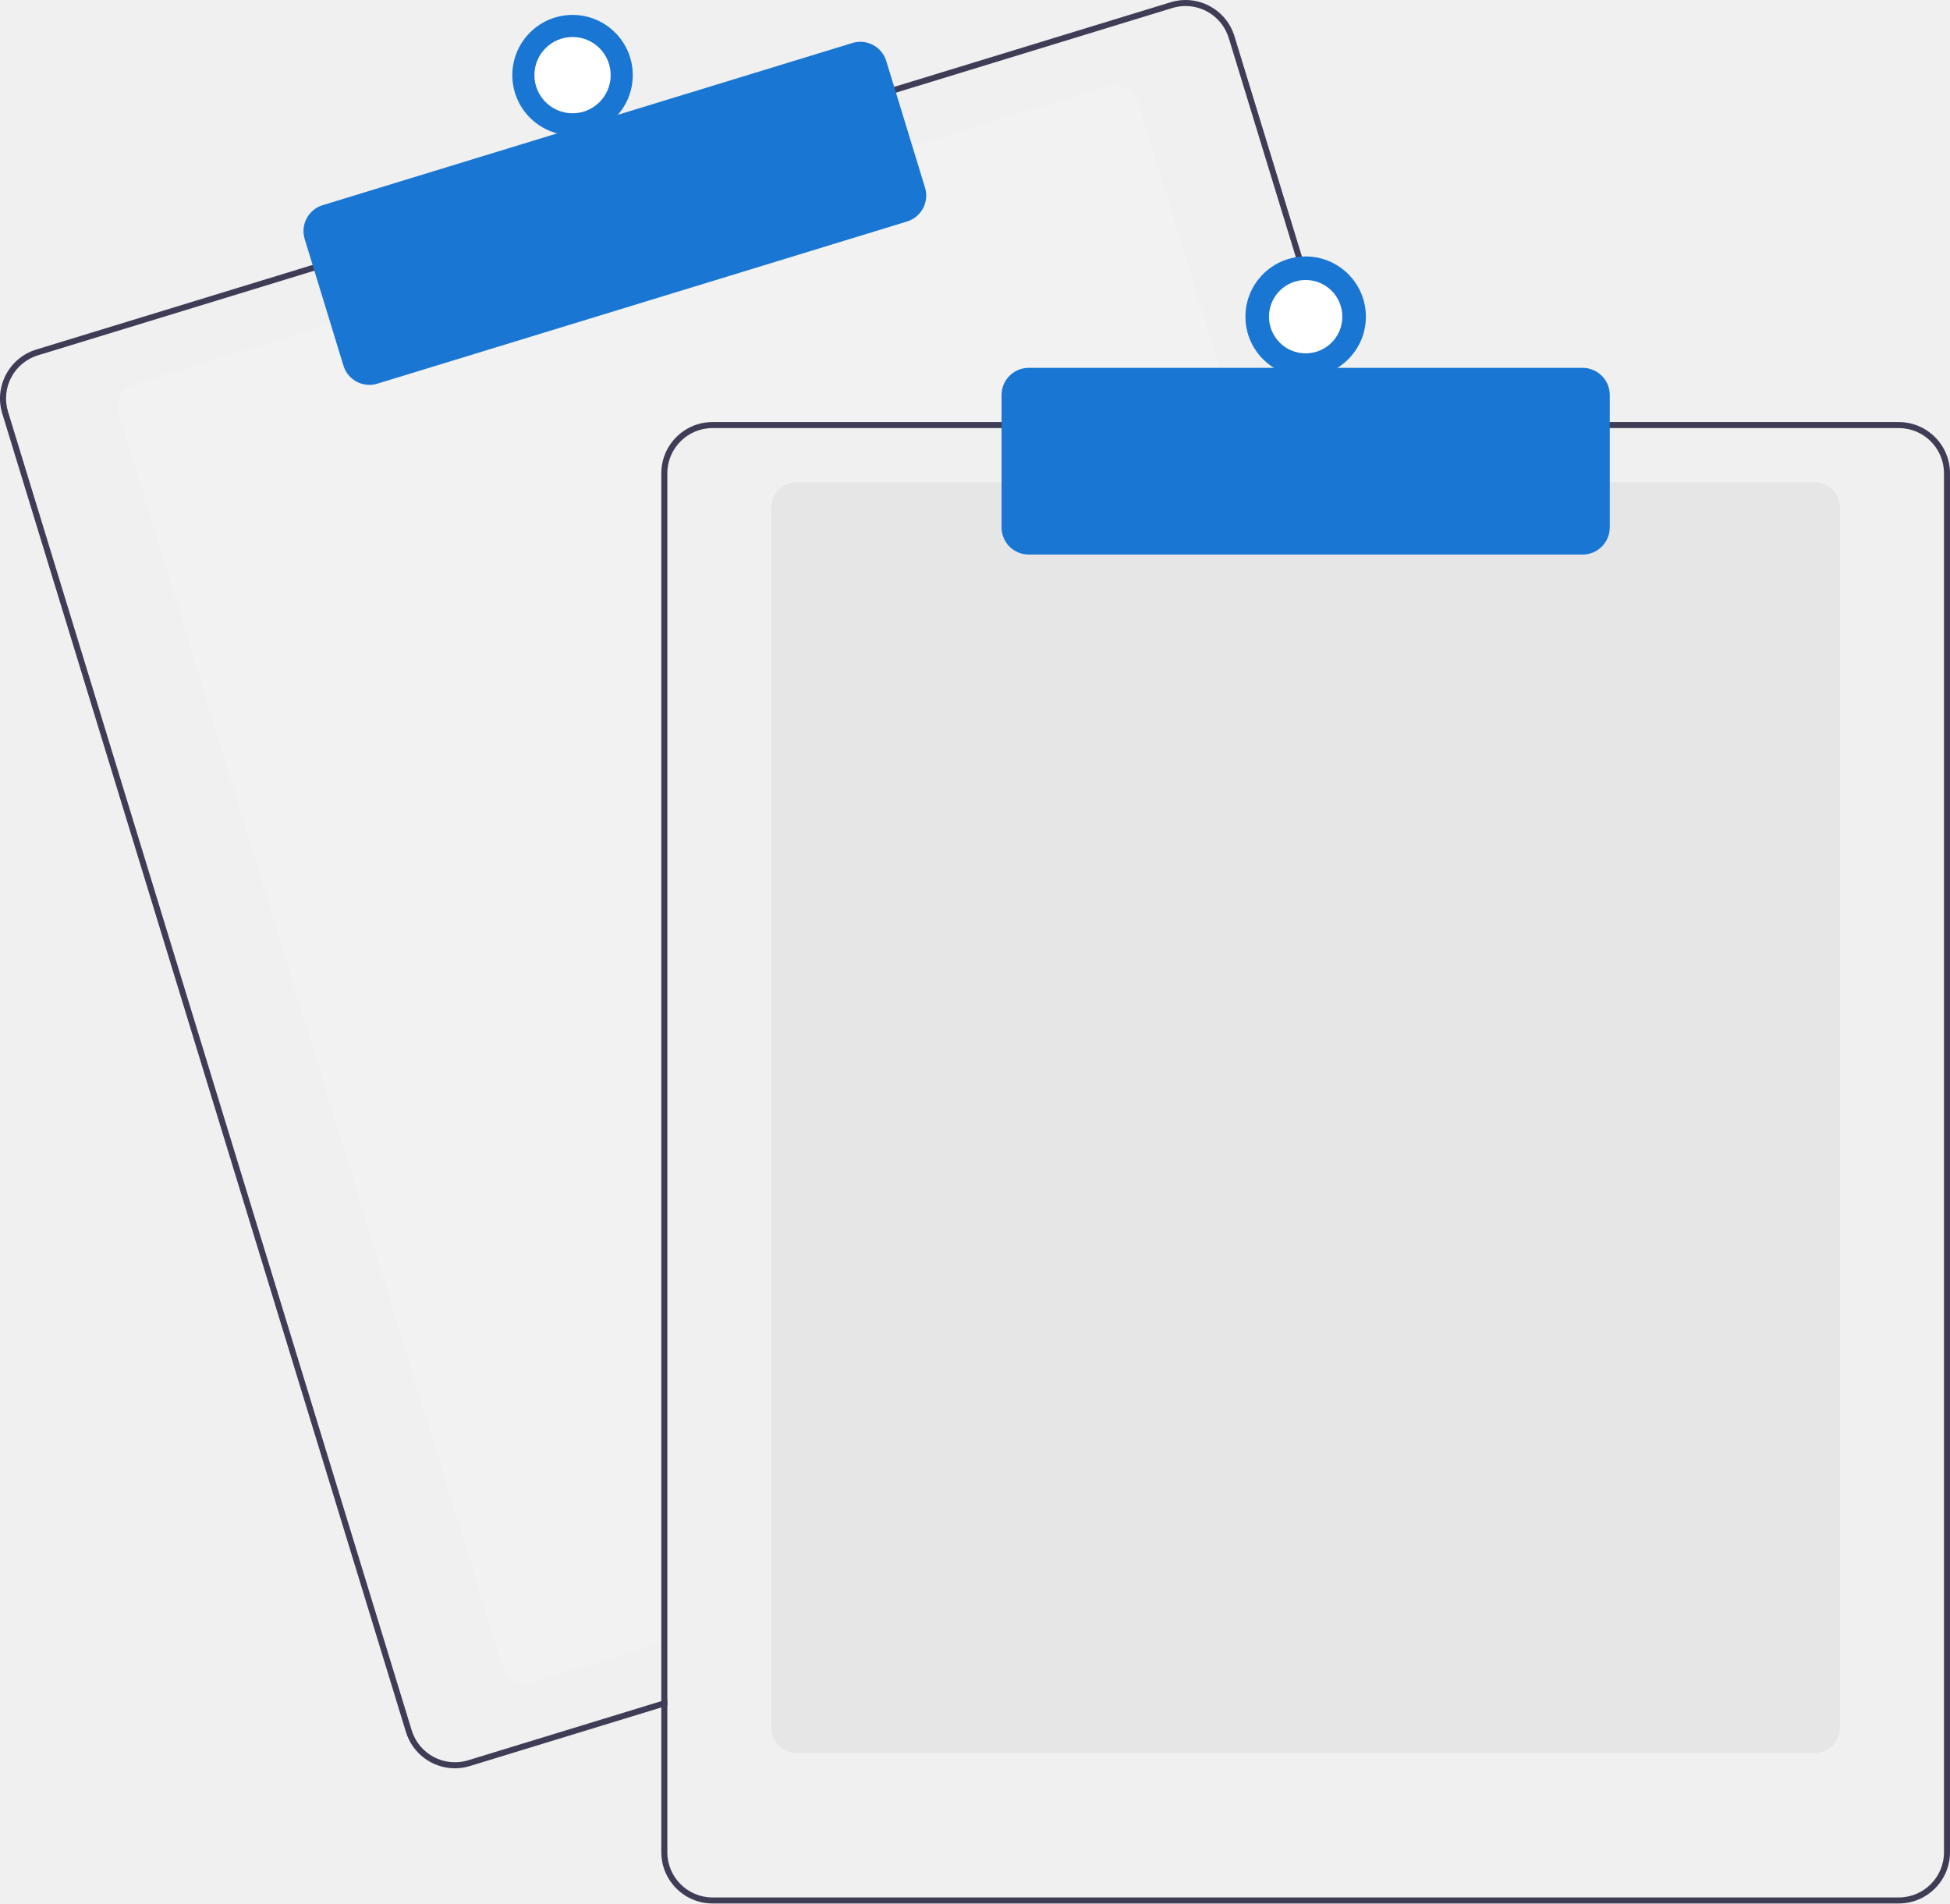
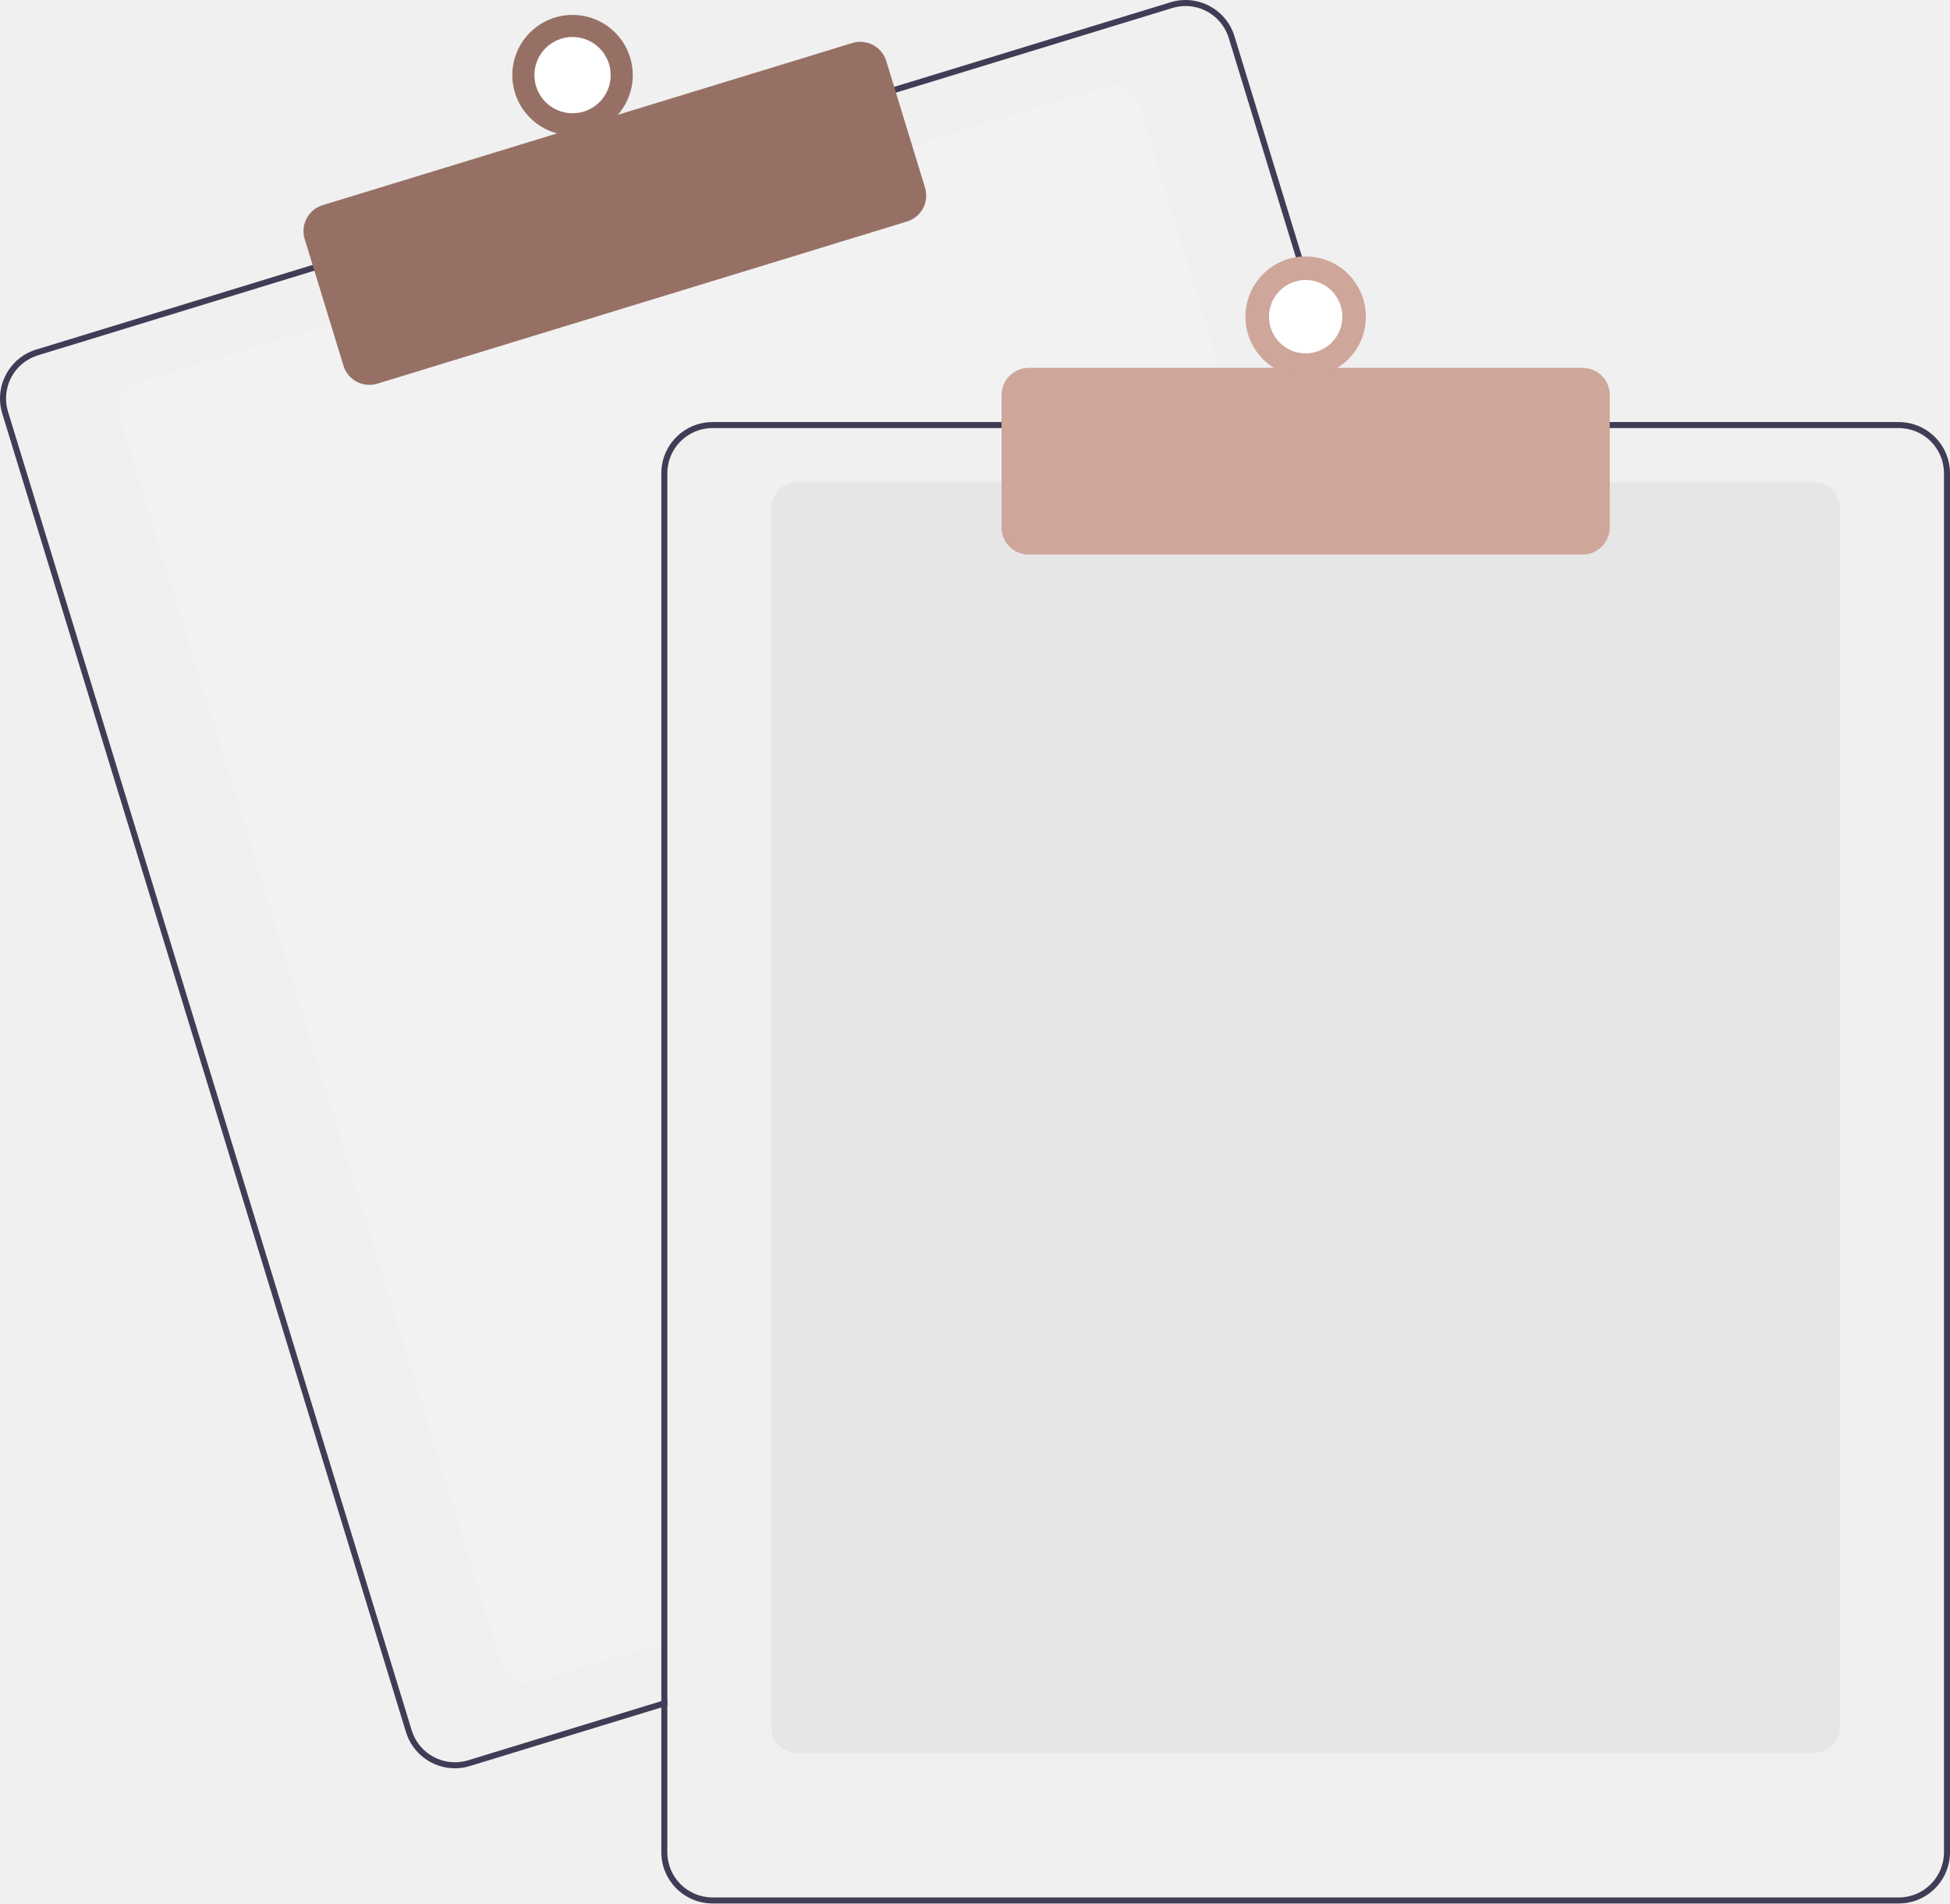
<svg xmlns="http://www.w3.org/2000/svg" data-name="Layer 1" width="647.636" height="632.174" viewBox="0 0 647.636 632.174">
  <path d="M687.328,276.087H512.818a15.018,15.018,0,0,0-15,15v387.85l-2,.61-42.81,13.11a8.007,8.007,0,0,1-9.99-5.31L315.678,271.397a8.003,8.003,0,0,1,5.31-9.99l65.97-20.2,191.25-58.54,65.97-20.2a7.989,7.989,0,0,1,9.99,5.3l32.55,106.32Z" transform="translate(-276.1819 -133.9131)" fill="#f2f2f2" />
  <path d="M725.408,274.087l-39.23-128.14a16.994,16.994,0,0,0-21.23-11.28l-92.75,28.39L380.958,221.607l-92.75,28.4a17.015,17.015,0,0,0-11.28,21.23l134.08,437.93a17.027,17.027,0,0,0,16.26,12.03,16.789,16.789,0,0,0,4.97-.75l63.58-19.46,2-.62v-2.09l-2,.61-64.17,19.65a15.015,15.015,0,0,1-18.73-9.95l-134.07-437.94a14.979,14.979,0,0,1,9.95-18.73l92.75-28.4,191.24-58.54,92.75-28.4a15.156,15.156,0,0,1,4.41-.66,15.015,15.015,0,0,1,14.32,10.61l39.05,127.56.62,2h2.08Z" transform="translate(-276.1819 -133.9131)" fill="#3f3d56" />
-   <path d="M398.863,261.734a9.016,9.016,0,0,1-8.611-6.367l-12.88-42.072a8.999,8.999,0,0,1,5.971-11.24l175.939-53.864a9.009,9.009,0,0,1,11.241,5.971l12.88,42.072a9.01,9.01,0,0,1-5.971,11.241L401.492,261.339A8.976,8.976,0,0,1,398.863,261.734Z" transform="translate(-276.1819 -133.9131)" fill="#1976d2" />
-   <circle cx="190.154" cy="24.955" r="20" fill="#1976d2" />
+   <path d="M398.863,261.734a9.016,9.016,0,0,1-8.611-6.367l-12.88-42.072a8.999,8.999,0,0,1,5.971-11.24l175.939-53.864a9.009,9.009,0,0,1,11.241,5.971l12.88,42.072a9.01,9.01,0,0,1-5.971,11.241L401.492,261.339A8.976,8.976,0,0,1,398.863,261.734Z" transform="translate(-276.1819 -133.9131)" fill="#977065" />
+   <circle cx="190.154" cy="24.955" r="20" fill="#977065" />
  <circle cx="190.154" cy="24.955" r="12.665" fill="#fff" />
  <path d="M878.818,716.087h-338a8.51,8.51,0,0,1-8.5-8.5v-405a8.51,8.51,0,0,1,8.5-8.5h338a8.51,8.51,0,0,1,8.5,8.5v405A8.51,8.51,0,0,1,878.818,716.087Z" transform="translate(-276.1819 -133.9131)" fill="#e6e6e6" />
  <path d="M723.318,274.087h-210.5a17.024,17.024,0,0,0-17,17v407.8l2-.61v-407.19a15.018,15.018,0,0,1,15-15H723.938Zm183.5,0h-394a17.024,17.024,0,0,0-17,17v458a17.024,17.024,0,0,0,17,17h394a17.024,17.024,0,0,0,17-17v-458A17.024,17.024,0,0,0,906.818,274.087Zm15,475a15.018,15.018,0,0,1-15,15h-394a15.018,15.018,0,0,1-15-15v-458a15.018,15.018,0,0,1,15-15h394a15.018,15.018,0,0,1,15,15Z" transform="translate(-276.1819 -133.9131)" fill="#3f3d56" />
-   <path d="M801.818,318.087h-184a9.01,9.01,0,0,1-9-9v-44a9.01,9.01,0,0,1,9-9h184a9.01,9.01,0,0,1,9,9v44A9.01,9.01,0,0,1,801.818,318.087Z" transform="translate(-276.1819 -133.9131)" fill="#1976d2" />
-   <circle cx="433.636" cy="105.174" r="20" fill="#1976d2" />
+   <path d="M801.818,318.087h-184a9.01,9.01,0,0,1-9-9v-44a9.01,9.01,0,0,1,9-9h184a9.01,9.01,0,0,1,9,9v44A9.01,9.01,0,0,1,801.818,318.087Z" transform="translate(-276.1819 -133.9131)" fill="#CEA69A" />
+   <circle cx="433.636" cy="105.174" r="20" fill="#CEA69A" />
  <circle cx="433.636" cy="105.174" r="12.182" fill="#fff" />
</svg>
